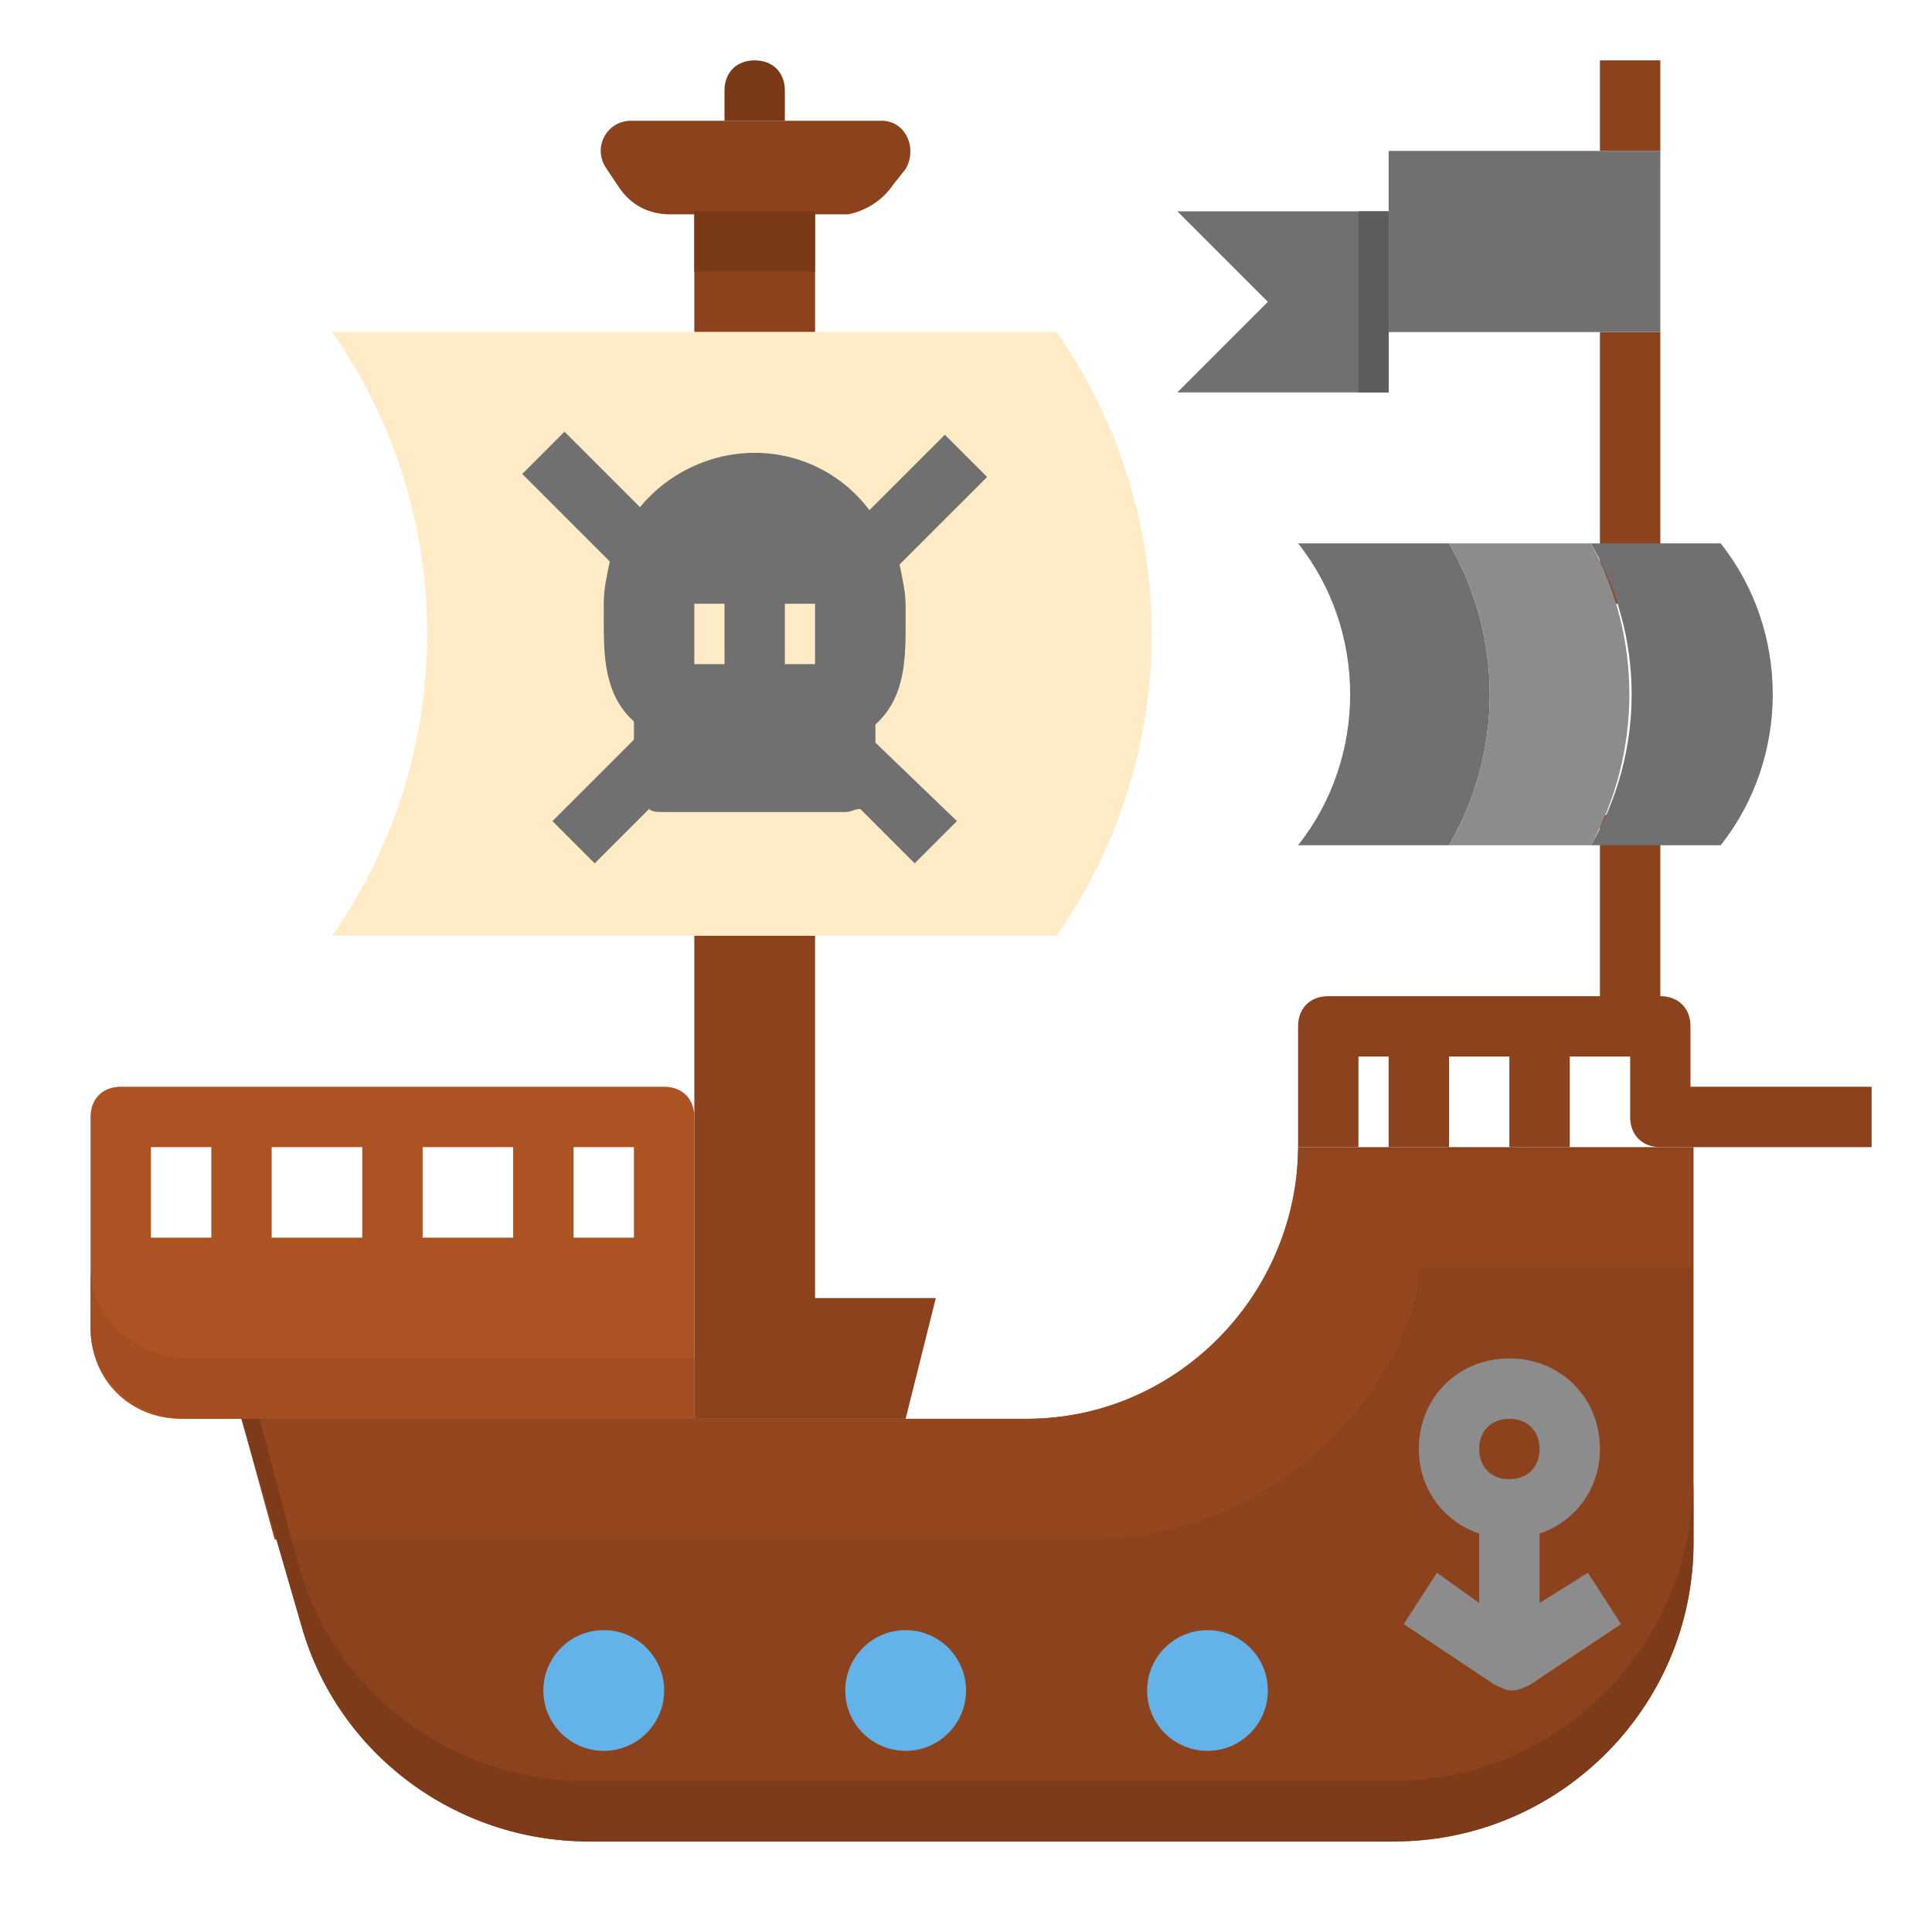
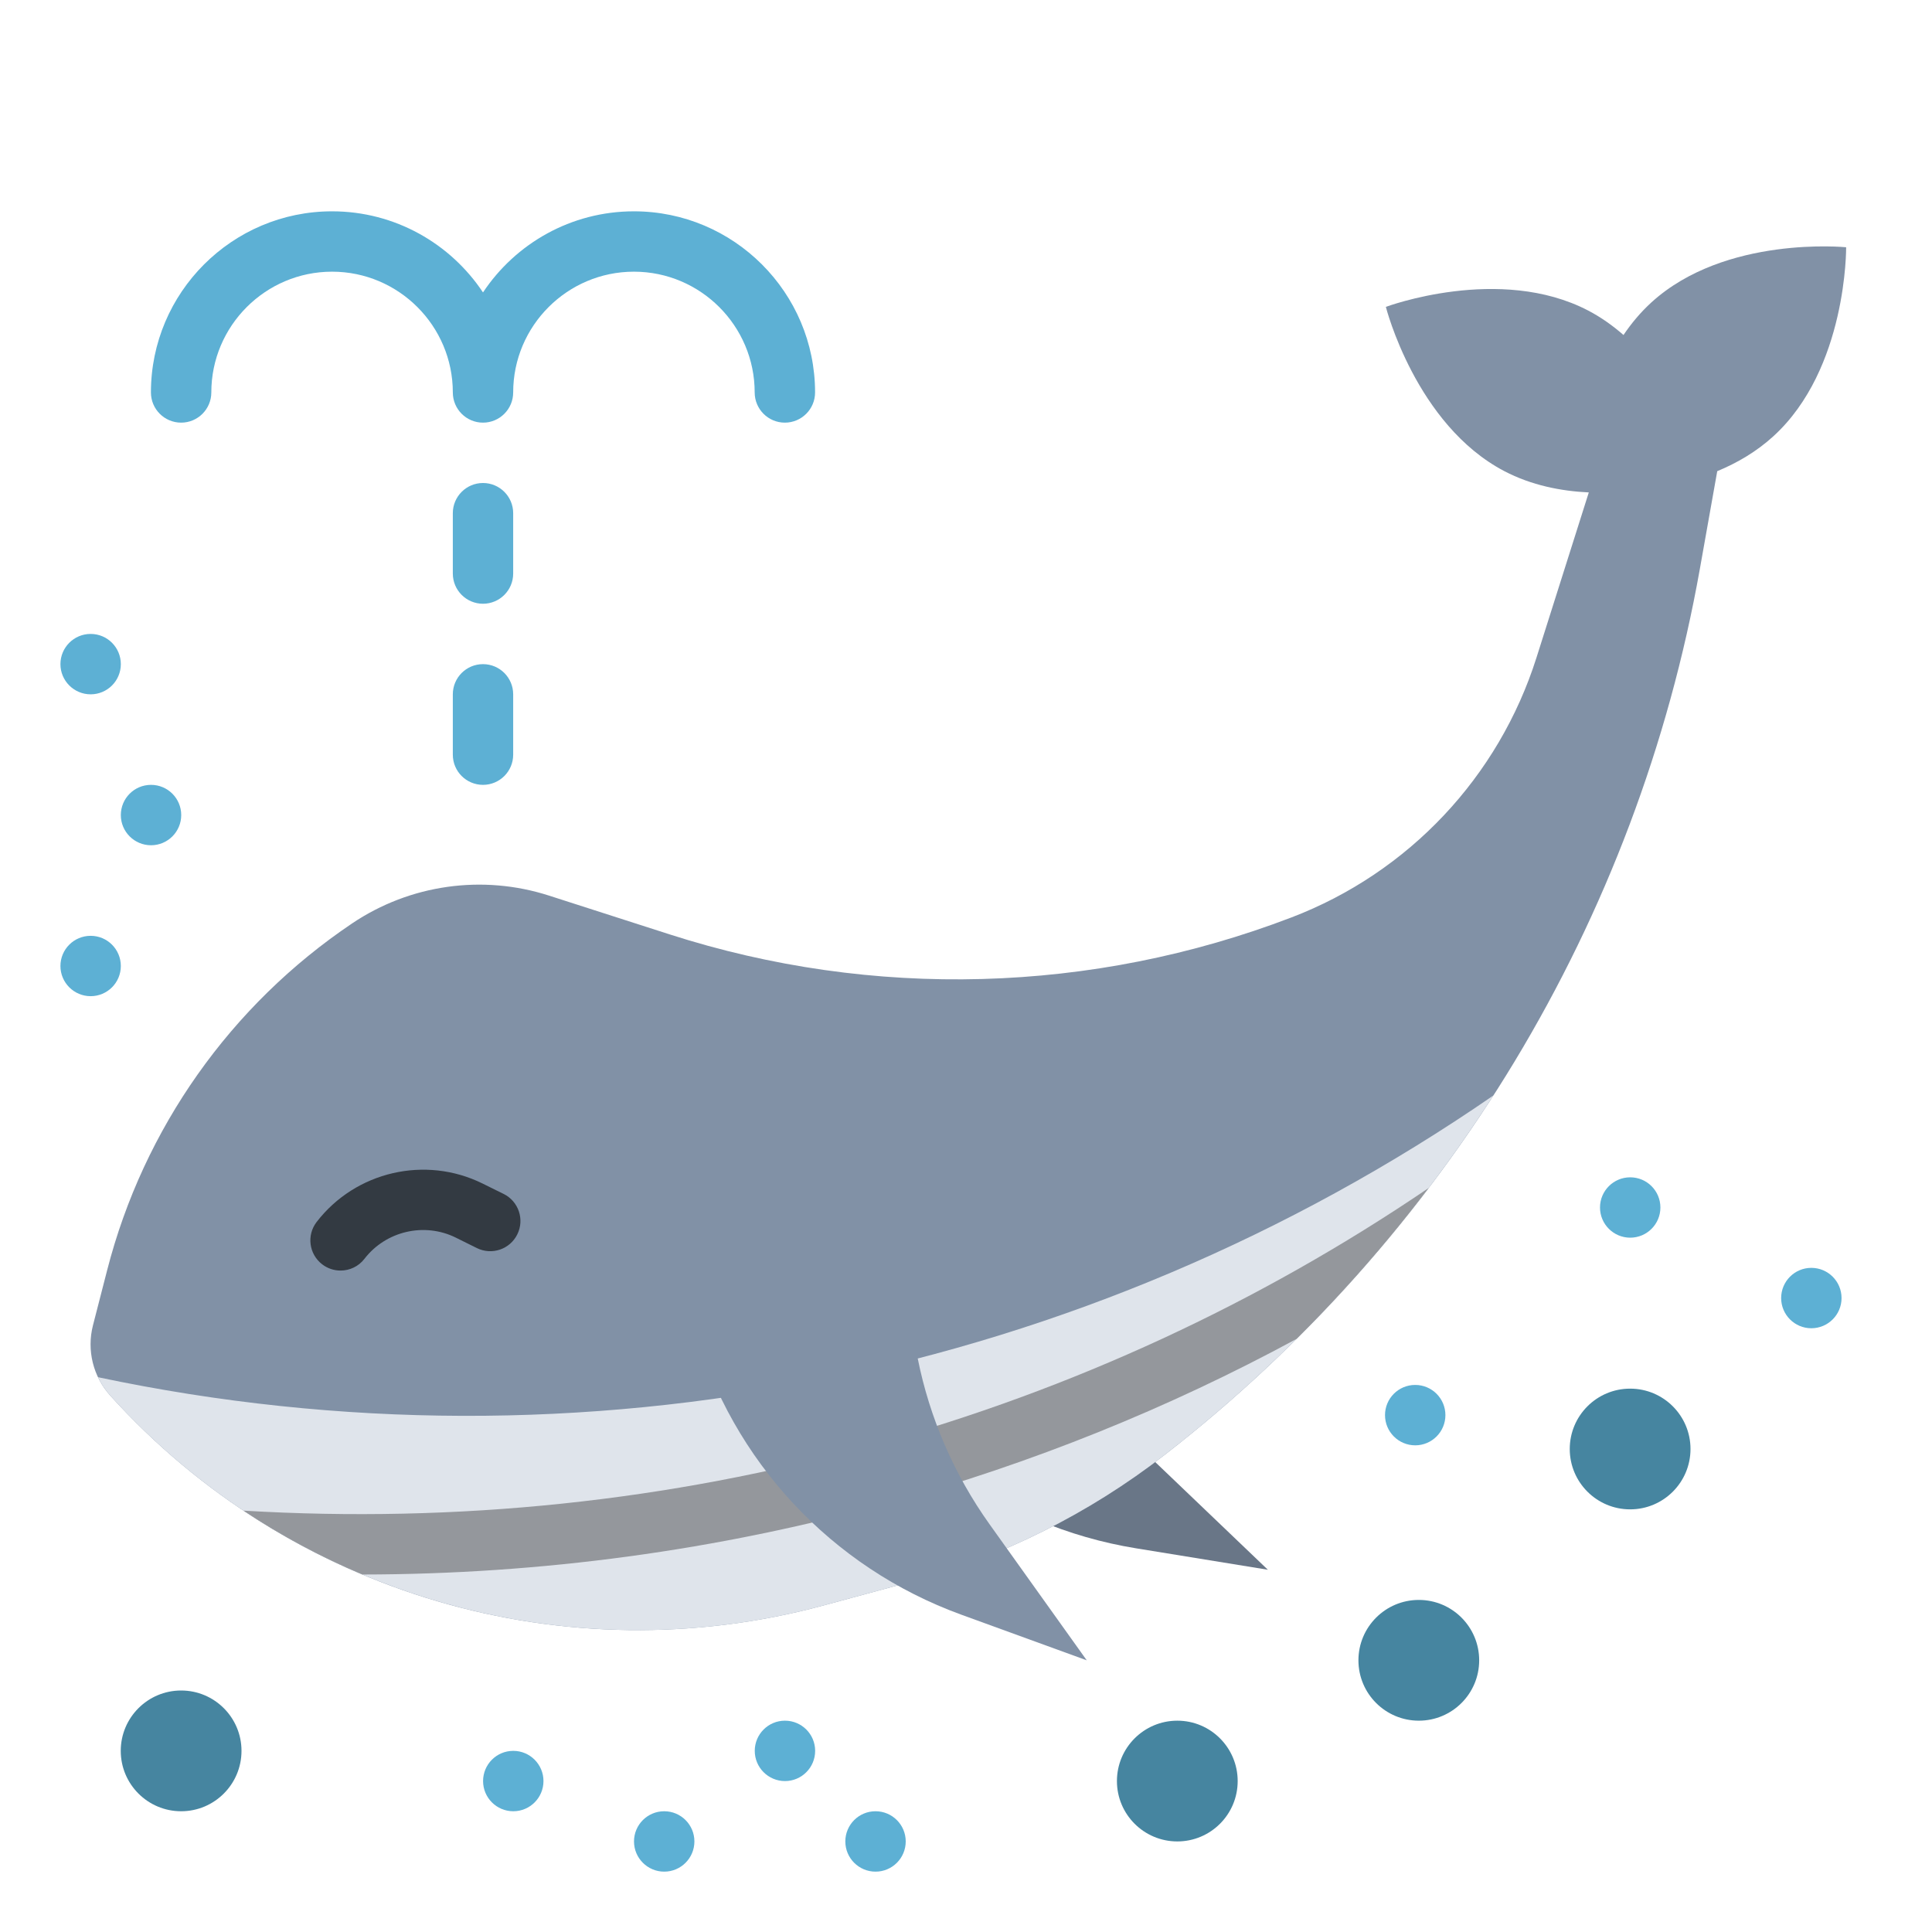
<svg xmlns="http://www.w3.org/2000/svg" width="50" height="50" viewBox="0 0 50 50" fill="none">
-   <path d="M43.75 28.125V26.562C43.75 26.094 43.438 25.781 42.969 25.781V21.094H41.406V25.781H34.375C33.906 25.781 33.594 26.094 33.594 26.562V29.688H35.156V27.344H35.938V29.688H37.5V27.344H39.062V29.688H40.625V27.344H42.188V28.906C42.188 29.375 42.5 29.688 42.969 29.688H48.438V28.125H43.75Z" fill="#8C421C" />
-   <path d="M42.969 8.594H41.406V15.625H42.969V8.594Z" fill="#8C421C" />
-   <path d="M42.969 1.562H41.406V3.906H42.969V1.562Z" fill="#8C421C" />
-   <path d="M21.094 5.469H17.969V8.594H21.094V5.469Z" fill="#8C421C" />
-   <path d="M17.188 28.125H3.125C2.656 28.125 2.344 28.438 2.344 28.906V32.031V32.188V34.375C2.344 35.703 3.359 36.719 4.688 36.719H17.969V28.906C17.969 28.438 17.656 28.125 17.188 28.125ZM5.469 32.031H3.906V29.688H5.469V32.031ZM9.375 32.031H7.031V29.688H9.375V32.031ZM13.281 32.031H10.938V29.688H13.281V32.031ZM16.406 32.031H14.844V29.688H16.406V32.031Z" fill="#AD5223" />
-   <path d="M30.469 5.469L32.812 7.812L30.469 10.156H35.938V8.594V5.469H30.469Z" fill="#707070" />
-   <path d="M33.594 29.688C33.594 33.594 30.469 36.719 26.562 36.719H6.25L7.812 42.109C8.75 45.391 11.797 47.656 15.234 47.656H36.094C40.312 47.656 43.828 44.219 43.828 39.922V29.688H33.594Z" fill="#8C421C" />
-   <path d="M37.5 14.062H33.594C35.391 16.328 35.391 19.609 33.594 21.875H37.5C38.906 19.453 38.906 16.484 37.5 14.062Z" fill="#707070" />
-   <path d="M44.531 14.062H42.188H41.172C42.578 16.484 42.578 19.453 41.172 21.875H42.188H44.531C46.328 19.609 46.328 16.328 44.531 14.062Z" fill="#707070" />
-   <path d="M41.172 14.062H37.5C38.906 16.484 38.906 19.453 37.5 21.875H41.172C42.5 19.453 42.5 16.484 41.172 14.062Z" fill="#8C8C8C" />
-   <path d="M42.969 3.906H42.188H35.938V5.469V8.594H42.188H42.969V3.906Z" fill="#707070" />
-   <path d="M23.125 4.766L23.438 4.375C23.75 3.828 23.438 3.125 22.813 3.125H16.328C15.703 3.125 15.313 3.828 15.703 4.375L16.016 4.844C16.328 5.312 16.797 5.547 17.344 5.547H21.953C22.344 5.469 22.813 5.234 23.125 4.766Z" fill="#8C421C" />
-   <path d="M15.625 45.312C16.488 45.312 17.188 44.613 17.188 43.75C17.188 42.887 16.488 42.188 15.625 42.188C14.762 42.188 14.062 42.887 14.062 43.75C14.062 44.613 14.762 45.312 15.625 45.312Z" fill="#64B3E8" />
-   <path d="M23.438 45.312C24.3 45.312 25 44.613 25 43.75C25 42.887 24.3 42.188 23.438 42.188C22.575 42.188 21.875 42.887 21.875 43.75C21.875 44.613 22.575 45.312 23.438 45.312Z" fill="#64B3E8" />
-   <path d="M31.25 45.312C32.113 45.312 32.812 44.613 32.812 43.75C32.812 42.887 32.113 42.188 31.25 42.188C30.387 42.188 29.688 42.887 29.688 43.75C29.688 44.613 30.387 45.312 31.25 45.312Z" fill="#64B3E8" />
-   <path d="M26.562 36.719H6.25L7.109 39.844H28.125C33.594 39.844 36.719 35.156 36.719 32.812H43.75V29.766H33.594C33.516 33.594 30.391 36.719 26.562 36.719Z" fill="#94461E" />
-   <path d="M4.922 35.156C3.516 35.156 2.344 34.141 2.344 32.812V34.375C2.344 35.703 3.516 36.719 4.922 36.719H17.969V35.156H4.922Z" fill="#A34D21" />
-   <path d="M36.016 46.094H15.156C11.719 46.094 8.672 43.828 7.734 40.547L6.719 36.719H6.25L7.812 42.109C8.75 45.391 11.797 47.656 15.234 47.656H36.094C40.312 47.656 43.828 44.219 43.828 39.922V38.359C43.75 42.656 40.312 46.094 36.016 46.094Z" fill="#7D3B19" />
-   <path d="M39.844 41.484V39.688C40.781 39.375 41.406 38.516 41.406 37.5C41.406 36.172 40.391 35.156 39.062 35.156C37.734 35.156 36.719 36.172 36.719 37.5C36.719 38.516 37.344 39.375 38.281 39.688V41.484L37.188 40.703L36.328 42.031L38.672 43.594C38.828 43.672 38.984 43.75 39.141 43.75C39.297 43.75 39.453 43.672 39.609 43.594L41.953 42.031L41.094 40.703L39.844 41.484ZM39.062 36.719C39.531 36.719 39.844 37.031 39.844 37.5C39.844 37.969 39.531 38.281 39.062 38.281C38.594 38.281 38.281 37.969 38.281 37.5C38.281 37.031 38.594 36.719 39.062 36.719Z" fill="#8C8C8C" />
-   <path d="M19.531 1.562C19.062 1.562 18.75 1.875 18.75 2.344V3.125H20.312V2.344C20.312 1.875 20 1.562 19.531 1.562Z" fill="#7A3A18" />
-   <path d="M21.094 5.469H17.969V7.031H21.094V5.469Z" fill="#7A3A18" />
-   <path d="M27.344 8.594H8.594C11.875 13.281 11.875 19.531 8.594 24.219H27.344C30.625 19.531 30.625 13.281 27.344 8.594Z" fill="#FFECC7" />
-   <path d="M22.656 18.75C23.438 18.047 23.438 17.031 23.438 16.094V15.703C23.438 15.312 23.359 15 23.281 14.609L25.547 12.344L24.453 11.25L22.5 13.203C21.797 12.266 20.703 11.719 19.531 11.719C18.359 11.719 17.266 12.266 16.562 13.125L14.609 11.172L13.516 12.266L15.781 14.531C15.703 14.922 15.625 15.234 15.625 15.625V16.016C15.625 16.953 15.625 17.969 16.406 18.672V19.141L14.297 21.25L15.391 22.344L16.797 20.938C16.875 21.016 17.031 21.016 17.188 21.016H21.875C22.031 21.016 22.109 20.938 22.266 20.938L23.672 22.344L24.766 21.25L22.656 19.219V18.75ZM18.75 15.625V17.188H17.969V15.625H18.75ZM20.312 17.188V15.625H21.094V17.188H20.312Z" fill="#707070" />
-   <path d="M21.094 33.594V24.219H17.969V36.719H23.438L24.219 33.594H21.094Z" fill="#8C421C" />
-   <path d="M35.938 5.469H35.156V10.156H35.938V5.469Z" fill="#5C5C5C" />
+   <path d="M26.459 32.289L27.056 33.764C27.648 35.225 28.544 36.544 29.684 37.634L32.812 40.625L29.4 40.07C25.874 39.497 22.836 37.268 21.231 34.076L26.459 32.289Z" fill="#697687" />
+   <path d="M47.778 6.399C47.778 6.399 44.648 6.083 42.736 7.828C42.456 8.084 42.219 8.369 42.016 8.67C41.743 8.431 41.441 8.215 41.106 8.039C38.812 6.839 35.866 7.942 35.866 7.942C35.866 7.942 36.638 10.992 38.932 12.193C39.634 12.56 40.397 12.71 41.118 12.744L39.764 17.019C38.786 20.108 36.454 22.583 33.428 23.741C28.269 25.717 22.59 25.873 17.331 24.182L14.205 23.177C12.486 22.625 10.609 22.89 9.111 23.899C5.971 26.012 3.716 29.204 2.774 32.869L2.406 34.299C2.241 34.942 2.409 35.625 2.854 36.118C7.495 41.259 14.63 43.358 21.316 41.548L23.514 40.953C25.923 40.301 28.178 39.177 30.148 37.647C37.441 31.983 42.374 23.815 43.992 14.724L44.442 12.194C44.955 11.982 45.457 11.69 45.895 11.29C47.808 9.545 47.778 6.399 47.778 6.399Z" fill="#8191A6" />
+   <path d="M38.647 28.352C38.121 29.171 37.563 29.969 36.975 30.744C36.294 31.641 35.572 32.508 34.81 33.342C34.403 33.788 33.985 34.224 33.556 34.65C32.487 35.713 31.35 36.714 30.148 37.647C28.178 39.178 25.923 40.301 23.515 40.953L21.316 41.548C19.727 41.978 18.111 42.188 16.511 42.188C14.052 42.188 11.627 41.693 9.378 40.748C8.307 40.298 7.275 39.745 6.3 39.095C5.049 38.261 3.889 37.265 2.854 36.118C2.724 35.974 2.618 35.812 2.536 35.642C15.043 38.288 28.096 35.625 38.647 28.352Z" fill="#DFE4EB" />
+   <path d="M36.975 30.744C36.294 31.641 35.572 32.508 34.81 33.342C34.403 33.788 33.985 34.224 33.556 34.65C30.227 36.454 26.697 37.875 23.013 38.895C18.574 40.124 14.002 40.744 9.378 40.748C8.307 40.298 7.275 39.745 6.3 39.095C11.83 39.425 17.311 38.852 22.596 37.39C27.745 35.963 32.579 33.73 36.975 30.744Z" fill="#94979C" />
+   <path d="M8.813 32.882C8.646 32.882 8.479 32.829 8.337 32.72C7.995 32.456 7.931 31.966 8.195 31.624C9.203 30.316 11.009 29.898 12.489 30.63L13.034 30.899C13.421 31.09 13.579 31.559 13.388 31.945C13.197 32.333 12.728 32.491 12.341 32.3L11.797 32.03C10.982 31.627 9.987 31.858 9.432 32.578C9.278 32.778 9.047 32.882 8.813 32.882Z" fill="#333A42" />
+   <path d="M12.5 20.312C12.069 20.312 11.719 19.963 11.719 19.531V17.969C11.719 17.537 12.069 17.188 12.5 17.188C12.931 17.188 13.281 17.537 13.281 17.969V19.531C13.281 19.963 12.931 20.312 12.5 20.312Z" fill="#5DB0D4" />
+   <path d="M12.5 15.625C12.069 15.625 11.719 15.275 11.719 14.844V13.281C11.719 12.85 12.069 12.5 12.5 12.5C12.931 12.5 13.281 12.85 13.281 13.281V14.844C13.281 15.275 12.931 15.625 12.5 15.625Z" fill="#5DB0D4" />
+   <path d="M20.312 10.938C19.881 10.938 19.531 10.588 19.531 10.156C19.531 8.433 18.129 7.031 16.406 7.031C14.683 7.031 13.281 8.433 13.281 10.156C13.281 10.588 12.931 10.938 12.5 10.938C12.069 10.938 11.719 10.588 11.719 10.156C11.719 8.433 10.317 7.031 8.594 7.031C6.871 7.031 5.469 8.433 5.469 10.156C5.469 10.588 5.119 10.938 4.688 10.938C4.256 10.938 3.906 10.588 3.906 10.156C3.906 7.572 6.009 5.469 8.594 5.469C10.222 5.469 11.66 6.304 12.5 7.568C13.34 6.304 14.778 5.469 16.406 5.469C18.991 5.469 21.094 7.572 21.094 10.156C21.094 10.588 20.744 10.938 20.312 10.938Z" fill="#5DB0D4" />
+   <path d="M23.438 33.594L23.75 35.154C24.059 36.7 24.693 38.163 25.609 39.447L28.125 42.969L24.876 41.787C21.519 40.566 18.95 37.81 17.969 34.375" fill="#8191A6" />
+   <path d="M42.188 39.062C43.05 39.062 43.75 38.363 43.75 37.5C43.75 36.637 43.05 35.938 42.188 35.938C41.325 35.938 40.625 36.637 40.625 37.5C40.625 38.363 41.325 39.062 42.188 39.062Z" fill="#4685A0" />
+   <path d="M36.719 44.531C37.582 44.531 38.281 43.832 38.281 42.969C38.281 42.106 37.582 41.406 36.719 41.406C35.856 41.406 35.156 42.106 35.156 42.969C35.156 43.832 35.856 44.531 36.719 44.531Z" fill="#4685A0" />
+   <path d="M30.469 47.656C31.332 47.656 32.031 46.957 32.031 46.094C32.031 45.231 31.332 44.531 30.469 44.531C29.606 44.531 28.906 45.231 28.906 46.094C28.906 46.957 29.606 47.656 30.469 47.656Z" fill="#4685A0" />
+   <path d="M4.688 46.875C5.55 46.875 6.25 46.175 6.25 45.312C6.25 44.45 5.55 43.75 4.688 43.75C3.825 43.75 3.125 44.45 3.125 45.312C3.125 46.175 3.825 46.875 4.688 46.875Z" fill="#4685A0" />
+   <path d="M13.284 46.875C12.852 46.875 12.502 46.525 12.502 46.094C12.502 45.662 12.851 45.312 13.283 45.312H13.284C13.715 45.312 14.065 45.662 14.065 46.094C14.065 46.525 13.715 46.875 13.284 46.875Z" fill="#5DB0D4" />
+   <path d="M2.346 25.781C1.915 25.781 1.564 25.431 1.564 25C1.564 24.569 1.914 24.219 2.345 24.219H2.346C2.778 24.219 3.127 24.569 3.127 25C3.127 25.431 2.778 25.781 2.346 25.781Z" fill="#5DB0D4" />
+   <path d="M3.909 21.875C3.477 21.875 3.127 21.525 3.127 21.094C3.127 20.662 3.476 20.312 3.908 20.312H3.909C4.34 20.312 4.69 20.662 4.69 21.094C4.69 21.525 4.34 21.875 3.909 21.875Z" fill="#5DB0D4" />
+   <path d="M2.346 17.969C1.915 17.969 1.564 17.619 1.564 17.188C1.564 16.756 1.914 16.406 2.345 16.406H2.346C2.778 16.406 3.127 16.756 3.127 17.188C3.127 17.619 2.778 17.969 2.346 17.969Z" fill="#5DB0D4" />
+   <path d="M17.19 48.438C16.759 48.438 16.408 48.088 16.408 47.656C16.408 47.225 16.758 46.875 17.189 46.875H17.19C17.622 46.875 17.971 47.225 17.971 47.656C17.971 48.088 17.621 48.438 17.19 48.438Z" fill="#5DB0D4" />
+   <path d="M20.315 46.094C19.884 46.094 19.533 45.744 19.533 45.312C19.533 44.881 19.883 44.531 20.314 44.531H20.315C20.747 44.531 21.096 44.881 21.096 45.312C21.096 45.744 20.746 46.094 20.315 46.094Z" fill="#5DB0D4" />
+   <path d="M46.877 34.375C46.446 34.375 46.096 34.025 46.096 33.594C46.096 33.162 46.445 32.812 46.877 32.812H46.877C47.309 32.812 47.659 33.162 47.659 33.594C47.659 34.025 47.309 34.375 46.877 34.375Z" fill="#5DB0D4" />
+   <path d="M42.19 32.031C41.758 32.031 41.408 31.681 41.408 31.25C41.408 30.819 41.758 30.469 42.189 30.469H42.19C42.621 30.469 42.971 30.819 42.971 31.25C42.971 31.681 42.621 32.031 42.19 32.031Z" fill="#5DB0D4" />
+   <path d="M22.659 48.438C22.227 48.438 21.877 48.088 21.877 47.656C21.877 47.225 22.226 46.875 22.658 46.875H22.659C23.09 46.875 23.44 47.225 23.44 47.656C23.44 48.088 23.09 48.438 22.659 48.438Z" fill="#5DB0D4" />
+   <path d="M36.626 37.405C36.194 37.405 35.844 37.055 35.844 36.623C35.844 36.192 36.193 35.842 36.624 35.842H36.626C37.057 35.842 37.407 36.192 37.407 36.623C37.407 37.055 37.057 37.405 36.626 37.405Z" fill="#5DB0D4" />
</svg>
